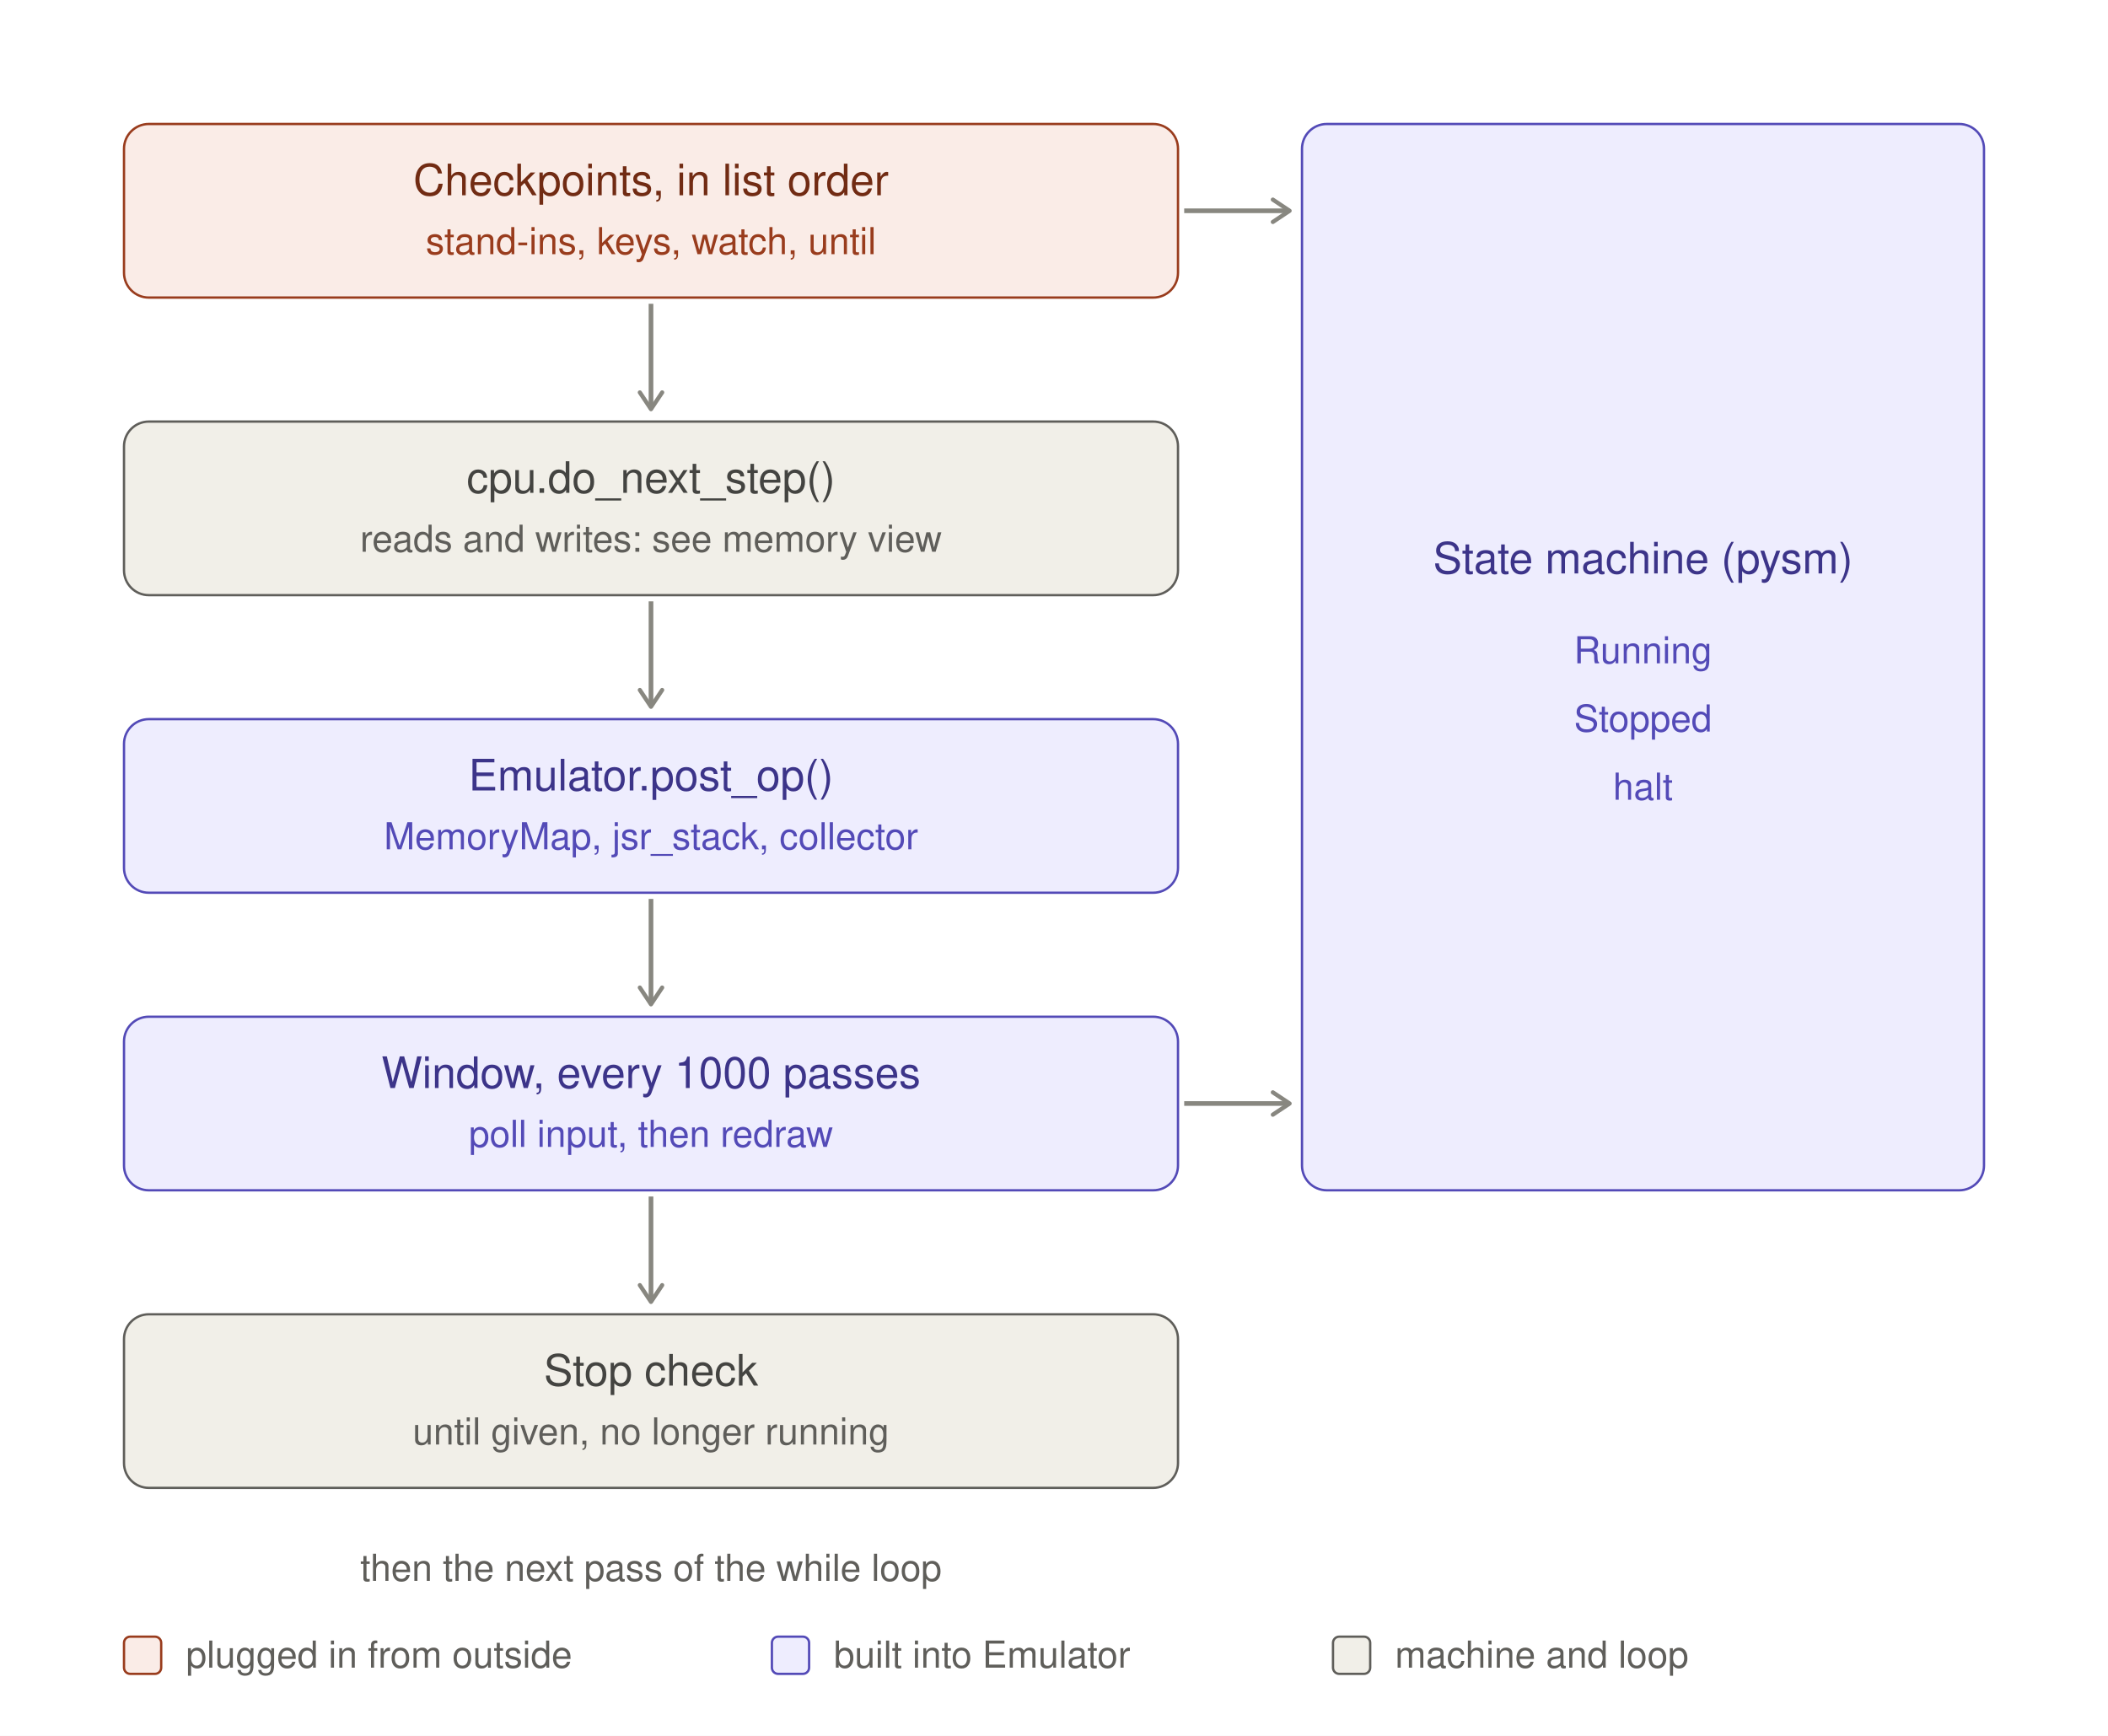
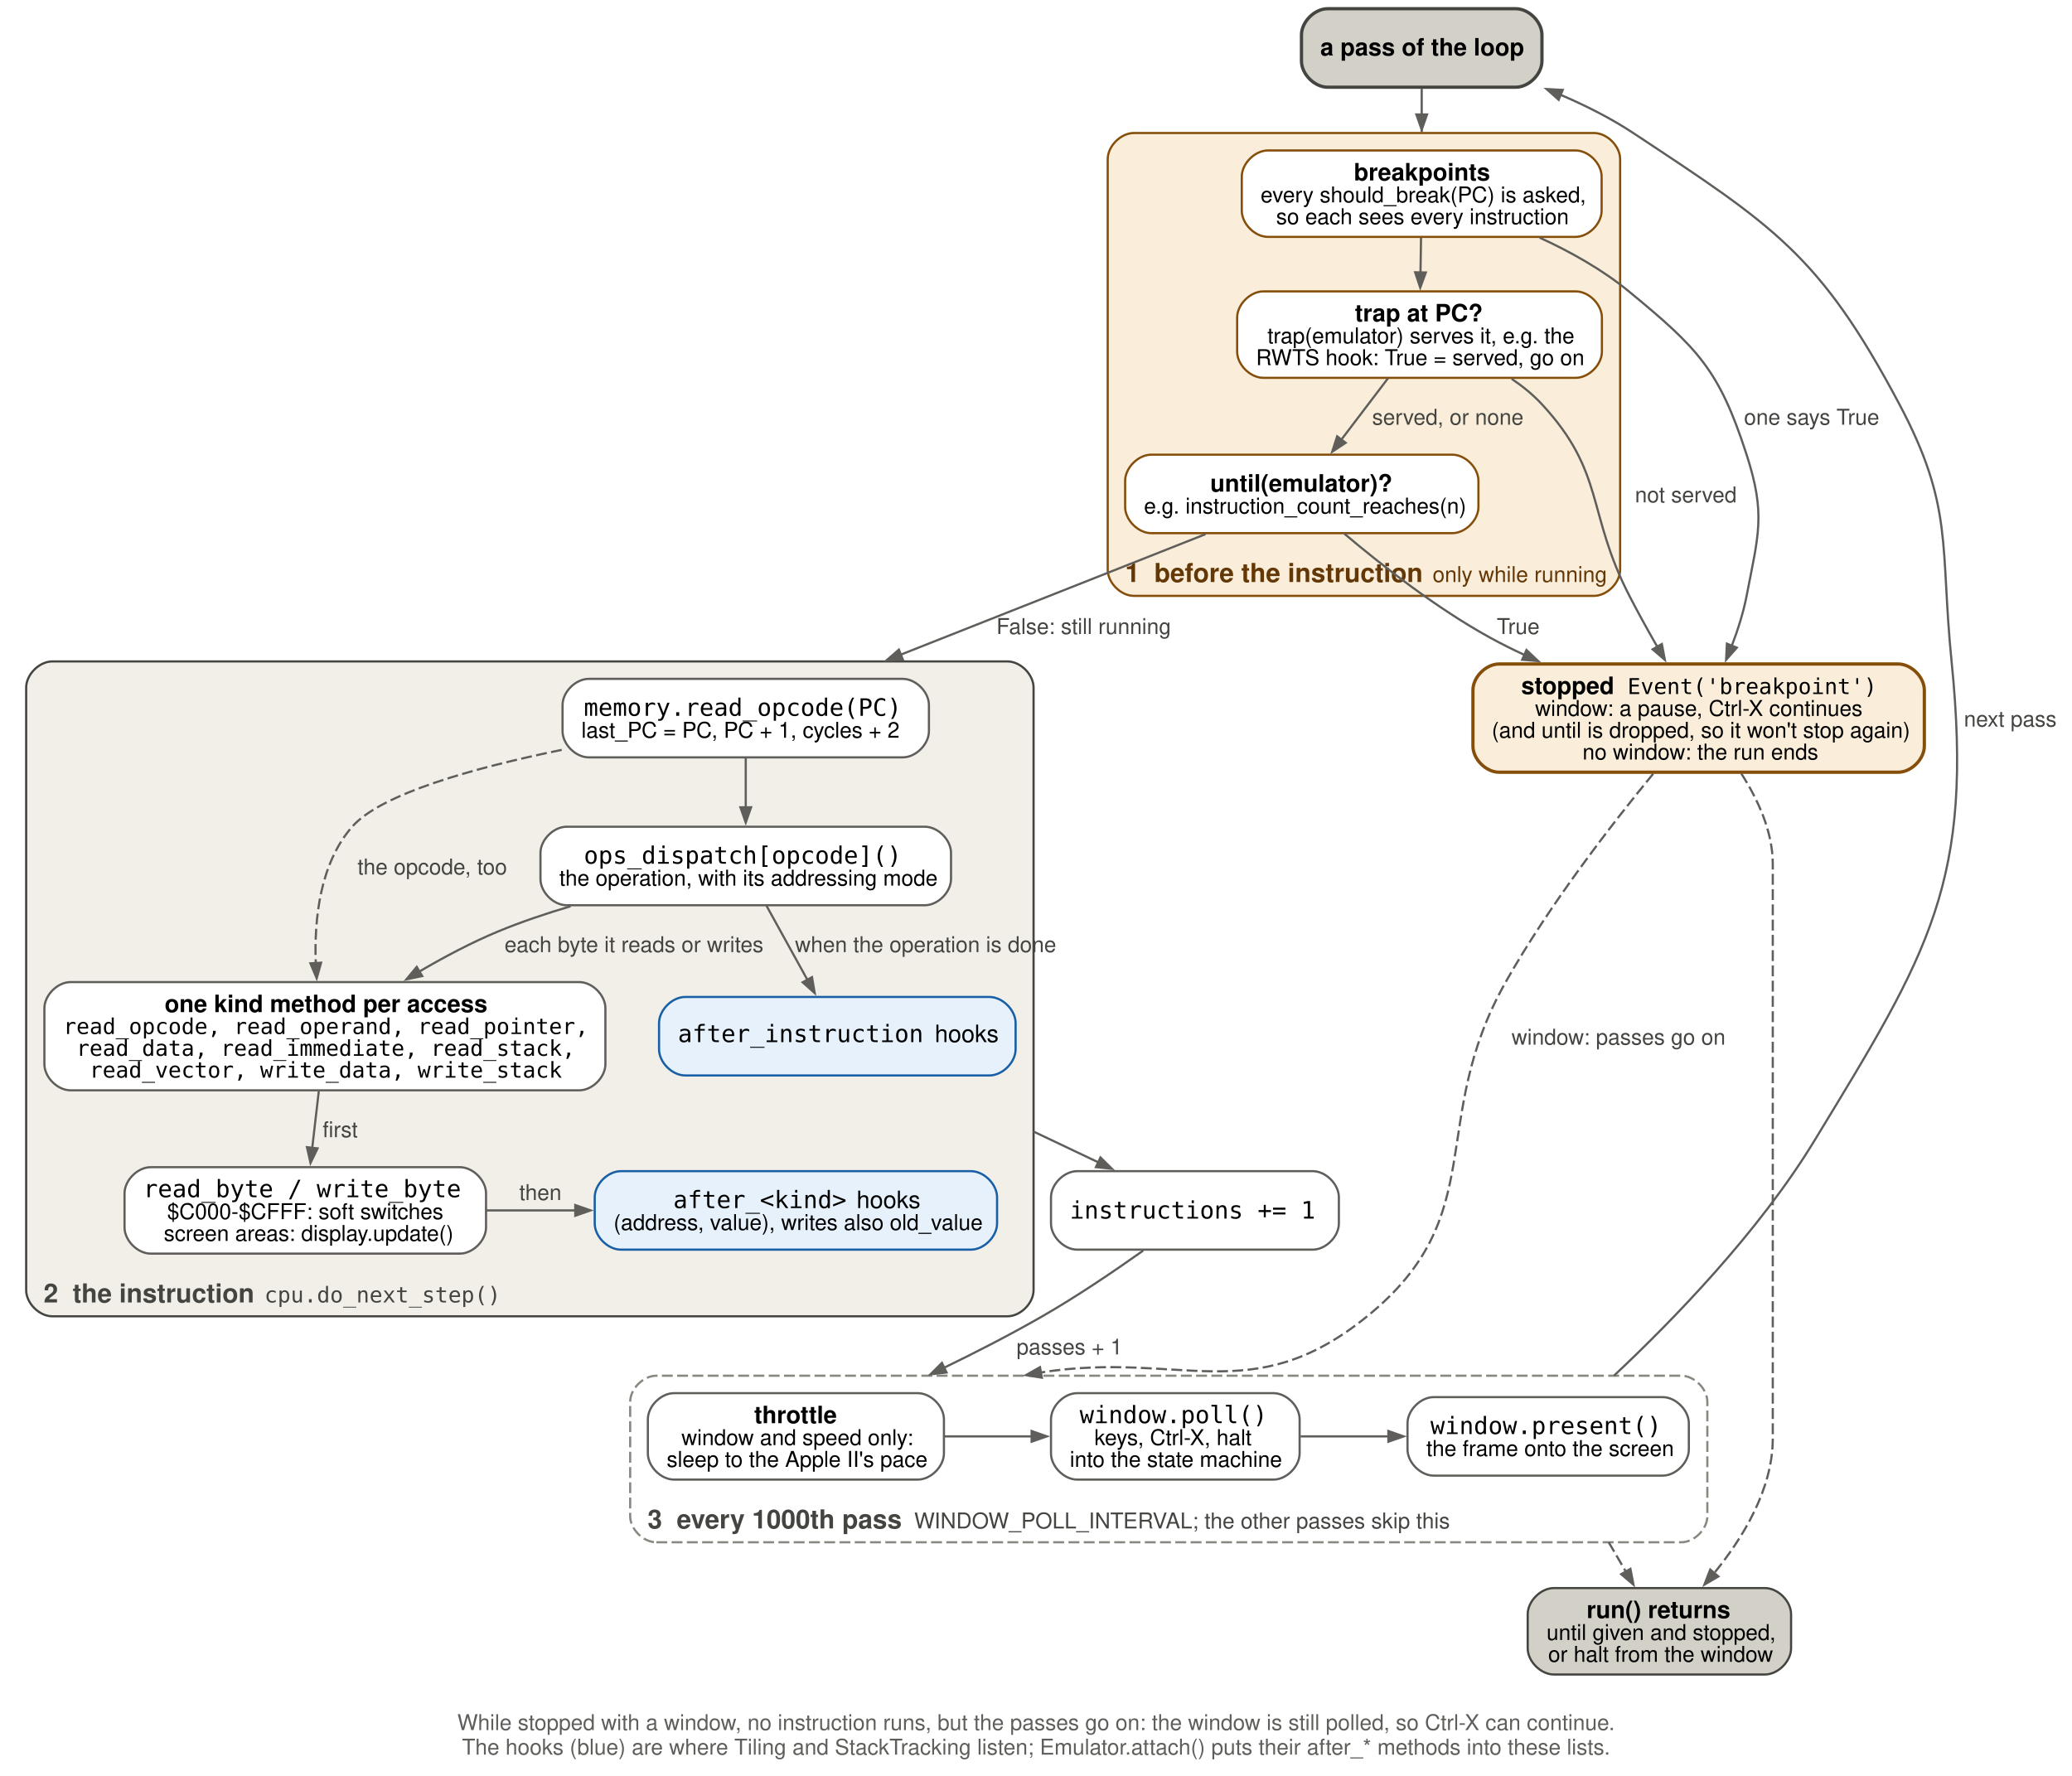
- <svg xmlns="http://www.w3.org/2000/svg" width="680" height="560" viewBox="0 0 680 560" font-family="-apple-system, 'Segoe UI', Helvetica, Arial, sans-serif">
-   <defs>
-     <marker id="arrow" viewBox="0 0 10 10" refX="8" refY="5" markerWidth="6" markerHeight="6" orient="auto-start-reverse">
-       <path d="M2 1L8 5L2 9" fill="none" stroke="#888780" stroke-width="1.5" stroke-linecap="round" stroke-linejoin="round" />
-     </marker>
-   </defs>
-   <rect width="680" height="560" fill="#FFFFFF" />
-   <rect x="40" y="40" width="340" height="56" rx="8" fill="#FAECE7" stroke="#993C1D" stroke-width="0.75" />
-   <text x="210.0" y="63" text-anchor="middle" font-size="14" font-weight="500" fill="#712B13">Checkpoints, in list order</text>
-   <text x="210.0" y="82" text-anchor="middle" font-size="12" fill="#993C1D">stand-ins, keys, watch, until</text>
-   <line x1="210" y1="98" x2="210" y2="132" stroke="#888780" stroke-width="1.5" marker-end="url(#arrow)" />
-   <rect x="40" y="136" width="340" height="56" rx="8" fill="#F1EFE8" stroke="#5F5E5A" stroke-width="0.75" />
-   <text x="210.0" y="159" text-anchor="middle" font-size="14" font-weight="500" fill="#444441">cpu.do_next_step()</text>
-   <text x="210.0" y="178" text-anchor="middle" font-size="12" fill="#5F5E5A">reads and writes: see memory view</text>
-   <line x1="210" y1="194" x2="210" y2="228" stroke="#888780" stroke-width="1.5" marker-end="url(#arrow)" />
-   <rect x="40" y="232" width="340" height="56" rx="8" fill="#EEEDFE" stroke="#534AB7" stroke-width="0.75" />
-   <text x="210.0" y="255" text-anchor="middle" font-size="14" font-weight="500" fill="#3C3489">Emulator.post_op()</text>
-   <text x="210.0" y="274" text-anchor="middle" font-size="12" fill="#534AB7">MemoryMap, jsr_stack, collector</text>
-   <line x1="210" y1="290" x2="210" y2="324" stroke="#888780" stroke-width="1.5" marker-end="url(#arrow)" />
-   <rect x="40" y="328" width="340" height="56" rx="8" fill="#EEEDFE" stroke="#534AB7" stroke-width="0.75" />
-   <text x="210.0" y="351" text-anchor="middle" font-size="14" font-weight="500" fill="#3C3489">Window, every 1000 passes</text>
-   <text x="210.0" y="370" text-anchor="middle" font-size="12" fill="#534AB7">poll input, then redraw</text>
-   <line x1="210" y1="386" x2="210" y2="420" stroke="#888780" stroke-width="1.5" marker-end="url(#arrow)" />
-   <rect x="40" y="424" width="340" height="56" rx="8" fill="#F1EFE8" stroke="#5F5E5A" stroke-width="0.75" />
-   <text x="210.0" y="447" text-anchor="middle" font-size="14" font-weight="500" fill="#444441">Stop check</text>
-   <text x="210.0" y="466" text-anchor="middle" font-size="12" fill="#5F5E5A">until given, no longer running</text>
-   <rect x="420" y="40" width="220" height="344" rx="8" fill="#EEEDFE" stroke="#534AB7" stroke-width="0.75" />
-   <text x="530" y="185" text-anchor="middle" font-size="14" font-weight="500" fill="#3C3489">State machine (pysm)</text>
-   <text x="530" y="214" text-anchor="middle" font-size="12" font-weight="400" fill="#534AB7">Running</text>
-   <text x="530" y="236" text-anchor="middle" font-size="12" font-weight="400" fill="#534AB7">Stopped</text>
-   <text x="530" y="258" text-anchor="middle" font-size="12" font-weight="400" fill="#534AB7">halt</text>
-   <line x1="382" y1="68" x2="416" y2="68" stroke="#888780" stroke-width="1.5" marker-end="url(#arrow)" />
-   <line x1="382" y1="356" x2="416" y2="356" stroke="#888780" stroke-width="1.5" marker-end="url(#arrow)" />
-   <text x="210" y="510" text-anchor="middle" font-size="12" font-weight="400" fill="#5F5E5A">then the next pass of the while loop</text>
-   <rect x="40" y="528" width="12" height="12" rx="2" fill="#FAECE7" stroke="#993C1D" stroke-width="0.75" />
-   <text x="60" y="538" text-anchor="start" font-size="12" font-weight="400" fill="#5F5E5A">plugged in from outside</text>
-   <rect x="249" y="528" width="12" height="12" rx="2" fill="#EEEDFE" stroke="#534AB7" stroke-width="0.75" />
-   <text x="269" y="538" text-anchor="start" font-size="12" font-weight="400" fill="#5F5E5A">built into Emulator</text>
-   <rect x="430" y="528" width="12" height="12" rx="2" fill="#F1EFE8" stroke="#5F5E5A" stroke-width="0.75" />
-   <text x="450" y="538" text-anchor="start" font-size="12" font-weight="400" fill="#5F5E5A">machine and loop</text>
+ <svg xmlns="http://www.w3.org/2000/svg" width="630pt" height="540pt" viewBox="0.00 0.00 630.00 540.00">
+   <g id="graph0" class="graph" transform="scale(0.663 0.663) rotate(0) translate(4 810.48)">
+     <polygon fill="white" stroke="none" points="-4,4 -4,-810.48 946.29,-810.48 946.29,4 -4,4" />
+     <text xml:space="preserve" text-anchor="middle" x="471.14" y="-17" font-family="Helvetica,sans-Serif" font-size="10.00" fill="#5f5e5a">While stopped with a window, no instruction runs, but the passes go on: the window is still polled, so Ctrl-X can continue.</text>
+     <text xml:space="preserve" text-anchor="middle" x="471.14" y="-5.75" font-family="Helvetica,sans-Serif" font-size="10.00" fill="#5f5e5a">The hooks (blue) are where Tiling and StackTracking listen; Emulator.attach() puts their after_* methods into these lists.</text>
+     <g id="clust1" class="cluster">
+       <path fill="#faeeda" stroke="#854f0b" d="M516,-537.2C516,-537.2 727,-537.2 727,-537.2 733,-537.2 739,-543.2 739,-549.2 739,-549.2 739,-737.48 739,-737.48 739,-743.48 733,-749.48 727,-749.48 727,-749.48 516,-749.48 516,-749.48 510,-749.48 504,-743.48 504,-737.48 504,-737.48 504,-549.2 504,-549.2 504,-543.2 510,-537.2 516,-537.2" />
+       <text xml:space="preserve" text-anchor="start" x="512" y="-543.55" font-family="Helvetica,sans-Serif" font-weight="bold" font-size="12.00" fill="#633806">1  before the instruction</text>
+       <text xml:space="preserve" text-anchor="start" x="647" y="-543.55" font-family="Helvetica,sans-Serif" font-size="12.00" fill="#633806">  </text>
+       <text xml:space="preserve" text-anchor="start" x="653" y="-543.55" font-family="Helvetica,sans-Serif" font-size="10.00" fill="#633806">only while running</text>
+     </g>
+     <g id="clust2" class="cluster">
+       <path fill="#f1efe8" stroke="#444441" d="M20,-206.78C20,-206.78 458,-206.78 458,-206.78 464,-206.78 470,-212.78 470,-218.78 470,-218.78 470,-495.13 470,-495.13 470,-501.13 464,-507.13 458,-507.13 458,-507.13 20,-507.13 20,-507.13 14,-507.13 8,-501.13 8,-495.13 8,-495.13 8,-218.78 8,-218.78 8,-212.78 14,-206.78 20,-206.78" />
+       <text xml:space="preserve" text-anchor="start" x="16" y="-213.13" font-family="Helvetica,sans-Serif" font-weight="bold" font-size="12.00" fill="#444441">2  the instruction</text>
+       <text xml:space="preserve" text-anchor="start" x="111.25" y="-213.13" font-family="Helvetica,sans-Serif" font-size="12.00" fill="#444441">  </text>
+       <text xml:space="preserve" text-anchor="start" x="117.25" y="-213.13" font-family="monospace" font-size="10.00" fill="#444441">cpu.do_next_step()</text>
+     </g>
+     <g id="clust4" class="cluster">
+       <path fill="white" stroke="#888780" stroke-dasharray="5,2" d="M297,-103.14C297,-103.14 767,-103.14 767,-103.14 773,-103.14 779,-109.14 779,-115.14 779,-115.14 779,-167.53 779,-167.53 779,-173.53 773,-179.53 767,-179.53 767,-179.53 297,-179.53 297,-179.53 291,-179.53 285,-173.53 285,-167.53 285,-167.53 285,-115.14 285,-115.14 285,-109.14 291,-103.14 297,-103.14" />
+       <text xml:space="preserve" text-anchor="start" x="293" y="-109.49" font-family="Helvetica,sans-Serif" font-weight="bold" font-size="12.00" fill="#444441">3  every 1000th pass</text>
+       <text xml:space="preserve" text-anchor="start" x="409.25" y="-109.49" font-family="Helvetica,sans-Serif" font-size="12.00" fill="#444441">  </text>
+       <text xml:space="preserve" text-anchor="start" x="415.25" y="-109.49" font-family="Helvetica,sans-Serif" font-size="10.00" fill="#444441">WINDOW_POLL_INTERVAL; the other passes skip this</text>
+     </g>
+     <g id="node1" class="node">
+       <path fill="#d3d1c7" stroke="#444441" stroke-width="1.5" d="M691.14,-806.48C691.14,-806.48 604.86,-806.48 604.86,-806.48 598.86,-806.48 592.86,-800.48 592.86,-794.48 592.86,-794.48 592.86,-782.48 592.86,-782.48 592.86,-776.48 598.86,-770.48 604.86,-770.48 604.86,-770.48 691.14,-770.48 691.14,-770.48 697.14,-770.48 703.14,-776.48 703.14,-782.48 703.14,-782.48 703.14,-794.48 703.14,-794.48 703.14,-800.48 697.14,-806.48 691.14,-806.48" />
+       <text xml:space="preserve" text-anchor="start" x="601.5" y="-785.03" font-family="Helvetica,sans-Serif" font-weight="bold" font-size="11.00">a pass of the loop</text>
+     </g>
+     <g id="node2" class="node">
+       <path fill="white" stroke="#854f0b" d="M718.51,-741.48C718.51,-741.48 577.49,-741.48 577.49,-741.48 571.49,-741.48 565.49,-735.48 565.49,-729.48 565.49,-729.48 565.49,-713.84 565.49,-713.84 565.49,-707.84 571.49,-701.84 577.49,-701.84 577.49,-701.84 718.51,-701.84 718.51,-701.84 724.51,-701.84 730.51,-707.84 730.51,-713.84 730.51,-713.84 730.51,-729.48 730.51,-729.48 730.51,-735.48 724.51,-741.48 718.51,-741.48" />
+       <text xml:space="preserve" text-anchor="start" x="616.88" y="-727.71" font-family="Helvetica,sans-Serif" font-weight="bold" font-size="11.00">breakpoints</text>
+       <text xml:space="preserve" text-anchor="start" x="574.12" y="-717.66" font-family="Helvetica,sans-Serif" font-size="10.00">every should_break(PC) is asked,</text>
+       <text xml:space="preserve" text-anchor="start" x="581.25" y="-707.66" font-family="Helvetica,sans-Serif" font-size="10.00">so each sees every instruction</text>
+     </g>
+     <g id="edge14" class="edge">
+       <path fill="none" stroke="#5f5e5a" d="M648,-769.77C648,-763.65 648,-756.65 648,-749.95" />
+       <polygon fill="#5f5e5a" stroke="#5f5e5a" points="650.45,-757.99 648,-750.99 645.55,-757.99 650.45,-757.99" />
+     </g>
+     <g id="node3" class="node">
+       <path fill="white" stroke="#854f0b" d="M718.64,-676.84C718.64,-676.84 575.36,-676.84 575.36,-676.84 569.36,-676.84 563.36,-670.84 563.36,-664.84 563.36,-664.84 563.36,-649.2 563.36,-649.2 563.36,-643.2 569.36,-637.2 575.36,-637.2 575.36,-637.2 718.64,-637.2 718.64,-637.2 724.64,-637.2 730.64,-643.2 730.64,-649.2 730.64,-649.2 730.64,-664.84 730.64,-664.84 730.64,-670.84 724.64,-676.84 718.64,-676.84" />
+       <text xml:space="preserve" text-anchor="start" x="617.38" y="-663.07" font-family="Helvetica,sans-Serif" font-weight="bold" font-size="11.00">trap at PC?</text>
+       <text xml:space="preserve" text-anchor="start" x="577.25" y="-653.02" font-family="Helvetica,sans-Serif" font-size="10.00">trap(emulator) serves it, e.g. the</text>
+       <text xml:space="preserve" text-anchor="start" x="572" y="-643.02" font-family="Helvetica,sans-Serif" font-size="10.00">RWTS hook: True = served, go on</text>
+     </g>
+     <g id="edge1" class="edge">
+       <path fill="none" stroke="#5f5e5a" d="M647.69,-701.53C647.61,-696.43 647.52,-690.81 647.44,-685.37" />
+       <polygon fill="#5f5e5a" stroke="#5f5e5a" points="649.89,-685.51 647.33,-678.55 644.99,-685.59 649.89,-685.51" />
+     </g>
+     <g id="node5" class="node">
+       <path fill="#faeeda" stroke="#854f0b" stroke-width="1.5" d="M866.51,-505.95C866.51,-505.95 683.49,-505.95 683.49,-505.95 677.49,-505.95 671.49,-499.95 671.49,-493.95 671.49,-493.95 671.49,-468.31 671.49,-468.31 671.49,-462.31 677.49,-456.31 683.49,-456.31 683.49,-456.31 866.51,-456.31 866.51,-456.31 872.51,-456.31 878.51,-462.31 878.51,-468.31 878.51,-468.31 878.51,-493.95 878.51,-493.95 878.51,-499.95 872.51,-505.95 866.51,-505.95" />
+       <text xml:space="preserve" text-anchor="start" x="693.62" y="-492.18" font-family="Helvetica,sans-Serif" font-weight="bold" font-size="11.00">stopped</text>
+       <text xml:space="preserve" text-anchor="start" x="736.38" y="-492.18" font-family="Helvetica,sans-Serif" font-size="11.00">  </text>
+       <text xml:space="preserve" text-anchor="start" x="742.38" y="-492.18" font-family="monospace" font-size="10.00">Event('breakpoint')</text>
+       <text xml:space="preserve" text-anchor="start" x="700" y="-482.13" font-family="Helvetica,sans-Serif" font-size="10.00">window: a pause, Ctrl-X continues</text>
+       <text xml:space="preserve" text-anchor="start" x="680.12" y="-472.13" font-family="Helvetica,sans-Serif" font-size="10.00">(and until is dropped, so it won't stop again)</text>
+       <text xml:space="preserve" text-anchor="start" x="721.75" y="-462.13" font-family="Helvetica,sans-Serif" font-size="10.00">no window: the run ends</text>
+     </g>
+     <g id="edge3" class="edge">
+       <path fill="none" stroke="#5f5e5a" d="M702.09,-701.49C716.27,-694.98 730.94,-686.77 743,-676.84 774.67,-650.75 784.39,-641 797,-601.95 805.84,-574.56 802.44,-565.46 797,-537.2 795.53,-529.55 793.01,-521.62 790.18,-514.23" />
+       <polygon fill="#5f5e5a" stroke="#5f5e5a" points="792.51,-513.44 787.6,-507.87 787.96,-515.28 792.51,-513.44" />
+       <text xml:space="preserve" text-anchor="middle" x="826.84" y="-615.7" font-family="Helvetica,sans-Serif" font-size="10.00" fill="#444441"> one says True </text>
+     </g>
+     <g id="node4" class="node">
+       <path fill="white" stroke="#854f0b" d="M662.01,-601.95C662.01,-601.95 523.99,-601.95 523.99,-601.95 517.99,-601.95 511.99,-595.95 511.99,-589.95 511.99,-589.95 511.99,-577.95 511.99,-577.95 511.99,-571.95 517.99,-565.95 523.99,-565.95 523.99,-565.95 662.01,-565.95 662.01,-565.95 668.01,-565.95 674.01,-571.95 674.01,-577.95 674.01,-577.95 674.01,-589.95 674.01,-589.95 674.01,-595.95 668.01,-601.95 662.01,-601.95" />
+       <text xml:space="preserve" text-anchor="start" x="551" y="-585" font-family="Helvetica,sans-Serif" font-weight="bold" font-size="11.00">until(emulator)?</text>
+       <text xml:space="preserve" text-anchor="start" x="520.62" y="-574.95" font-family="Helvetica,sans-Serif" font-size="10.00">e.g. instruction_count_reaches(n)</text>
+     </g>
+     <g id="edge2" class="edge">
+       <path fill="none" stroke="#5f5e5a" d="M632.53,-636.97C625.96,-628.32 618.11,-618 611.15,-608.84" />
+       <polygon fill="#5f5e5a" stroke="#5f5e5a" points="613.13,-607.4 606.95,-603.31 609.23,-610.36 613.13,-607.4" />
+       <text xml:space="preserve" text-anchor="middle" x="659.98" y="-615.7" font-family="Helvetica,sans-Serif" font-size="10.00" fill="#444441"> served, or none </text>
+     </g>
+     <g id="edge4" class="edge">
+       <path fill="none" stroke="#5f5e5a" d="M689.24,-636.75C694.25,-633.36 699,-629.51 703,-625.2 732.26,-593.68 723.54,-575.43 743.25,-537.2 747.19,-529.55 751.68,-521.45 756.02,-513.88" />
+       <polygon fill="#5f5e5a" stroke="#5f5e5a" points="758.13,-515.12 759.52,-507.84 753.89,-512.67 758.13,-515.12" />
+       <text xml:space="preserve" text-anchor="middle" x="769.12" y="-580.08" font-family="Helvetica,sans-Serif" font-size="10.00" fill="#444441"> not served </text>
+     </g>
+     <g id="edge5" class="edge">
+       <path fill="none" stroke="#5f5e5a" d="M612.5,-565.72C629.34,-551.49 654.79,-531.5 679.5,-517.95 684.57,-515.17 689.9,-512.52 695.34,-510" />
+       <polygon fill="#5f5e5a" stroke="#5f5e5a" points="696.05,-512.37 701.44,-507.28 694.05,-507.9 696.05,-512.37" />
+       <text xml:space="preserve" text-anchor="middle" x="692.25" y="-519.7" font-family="Helvetica,sans-Serif" font-size="10.00" fill="#444441"> True </text>
+     </g>
+     <g id="node6" class="node">
+       <path fill="white" stroke="#5f5e5a" d="M410.01,-499.13C410.01,-499.13 265.99,-499.13 265.99,-499.13 259.99,-499.13 253.99,-493.13 253.99,-487.13 253.99,-487.13 253.99,-475.13 253.99,-475.13 253.99,-469.13 259.99,-463.13 265.99,-463.13 265.99,-463.13 410.01,-463.13 410.01,-463.13 416.01,-463.13 422.01,-469.13 422.01,-475.13 422.01,-475.13 422.01,-487.13 422.01,-487.13 422.01,-493.13 416.01,-499.13 410.01,-499.13" />
+       <text xml:space="preserve" text-anchor="start" x="263.75" y="-482.18" font-family="monospace" font-size="11.00">memory.read_opcode(PC)</text>
+       <text xml:space="preserve" text-anchor="start" x="262.62" y="-472.13" font-family="Helvetica,sans-Serif" font-size="10.00">last_PC = PC, PC + 1, cycles + 2</text>
+     </g>
+     <g id="edge15" class="edge">
+       <path fill="none" stroke="#5f5e5a" d="M548.87,-565.5C510.35,-550.27 453.75,-527.9 408.89,-510.16" />
+       <polygon fill="#5f5e5a" stroke="#5f5e5a" points="410.04,-507.98 402.63,-507.68 408.24,-512.54 410.04,-507.98" />
+       <text xml:space="preserve" text-anchor="middle" x="492.98" y="-519.7" font-family="Helvetica,sans-Serif" font-size="10.00" fill="#444441"> False: still running </text>
+     </g>
+     <g id="node13" class="node">
+       <path fill="white" stroke="#5f5e5a" d="M416.89,-171.53C416.89,-171.53 305.11,-171.53 305.11,-171.53 299.11,-171.53 293.11,-165.53 293.11,-159.53 293.11,-159.53 293.11,-143.89 293.11,-143.89 293.11,-137.89 299.11,-131.89 305.11,-131.89 305.11,-131.89 416.89,-131.89 416.89,-131.89 422.89,-131.89 428.89,-137.89 428.89,-143.89 428.89,-143.89 428.89,-159.53 428.89,-159.53 428.89,-165.53 422.89,-171.53 416.89,-171.53" />
+       <text xml:space="preserve" text-anchor="start" x="341.88" y="-157.76" font-family="Helvetica,sans-Serif" font-weight="bold" font-size="11.00">throttle</text>
+       <text xml:space="preserve" text-anchor="start" x="308.5" y="-147.71" font-family="Helvetica,sans-Serif" font-size="10.00">window and speed only:</text>
+       <text xml:space="preserve" text-anchor="start" x="301.75" y="-137.71" font-family="Helvetica,sans-Serif" font-size="10.00">sleep to the Apple II's pace</text>
+     </g>
+     <g id="edge21" class="edge">
+       <path fill="none" stroke="#5f5e5a" stroke-dasharray="5,2" d="M754.13,-455.58C734.88,-432.13 706.36,-395.24 686.5,-360.06 650.25,-295.85 680.27,-253.23 623,-206.78 569.82,-163.65 537.46,-191.22 473.02,-180.97" />
+       <polygon fill="#5f5e5a" stroke="#5f5e5a" points="473.81,-178.63 466.49,-179.8 472.94,-183.45 473.81,-178.63" />
+       <text xml:space="preserve" text-anchor="middle" x="738.25" y="-331.37" font-family="Helvetica,sans-Serif" font-size="10.00" fill="#444441"> window: passes go on </text>
+     </g>
+     <g id="node16" class="node">
+       <path fill="#d3d1c7" stroke="#444441" d="M805.39,-82.14C805.39,-82.14 708.61,-82.14 708.61,-82.14 702.61,-82.14 696.61,-76.14 696.61,-70.14 696.61,-70.14 696.61,-54.5 696.61,-54.5 696.61,-48.5 702.61,-42.5 708.61,-42.5 708.61,-42.5 805.39,-42.5 805.39,-42.5 811.39,-42.5 817.39,-48.5 817.39,-54.5 817.39,-54.5 817.39,-70.14 817.39,-70.14 817.39,-76.14 811.39,-82.14 805.39,-82.14" />
+       <text xml:space="preserve" text-anchor="start" x="723.62" y="-68.37" font-family="Helvetica,sans-Serif" font-weight="bold" font-size="11.00">run() returns</text>
+       <text xml:space="preserve" text-anchor="start" x="705.25" y="-58.32" font-family="Helvetica,sans-Serif" font-size="10.00">until given and stopped,</text>
+       <text xml:space="preserve" text-anchor="start" x="706" y="-48.32" font-family="Helvetica,sans-Serif" font-size="10.00">or halt from the window</text>
+     </g>
+     <g id="edge20" class="edge">
+       <path fill="none" stroke="#5f5e5a" stroke-dasharray="5,2" d="M794.58,-455.68C802.14,-443.89 809,-429.1 809,-414.31 809,-414.31 809,-414.31 809,-150.71 809,-127.49 795.27,-105.06 781.92,-88.74" />
+       <polygon fill="#5f5e5a" stroke="#5f5e5a" points="784.05,-87.46 777.64,-83.72 780.32,-90.64 784.05,-87.46" />
+     </g>
+     <g id="node7" class="node">
+       <path fill="white" stroke="#5f5e5a" d="M420.14,-431.31C420.14,-431.31 255.86,-431.31 255.86,-431.31 249.86,-431.31 243.86,-425.31 243.86,-419.31 243.86,-419.31 243.86,-407.31 243.86,-407.31 243.86,-401.31 249.86,-395.31 255.86,-395.31 255.86,-395.31 420.14,-395.31 420.14,-395.31 426.14,-395.31 432.14,-401.31 432.14,-407.31 432.14,-407.31 432.14,-419.31 432.14,-419.31 432.14,-425.31 426.14,-431.31 420.14,-431.31" />
+       <text xml:space="preserve" text-anchor="start" x="263.75" y="-414.36" font-family="monospace" font-size="11.00">ops_dispatch[opcode]()</text>
+       <text xml:space="preserve" text-anchor="start" x="252.5" y="-404.31" font-family="Helvetica,sans-Serif" font-size="10.00">the operation, with its addressing mode</text>
+     </g>
+     <g id="edge6" class="edge">
+       <path fill="none" stroke="#5f5e5a" d="M338,-462.84C338,-455.79 338,-447.49 338,-439.78" />
+       <polygon fill="#5f5e5a" stroke="#5f5e5a" points="340.45,-440.23 338,-433.23 335.55,-440.23 340.45,-440.23" />
+     </g>
+     <g id="node8" class="node">
+       <path fill="white" stroke="#5f5e5a" d="M261.64,-360.06C261.64,-360.06 28.36,-360.06 28.36,-360.06 22.36,-360.06 16.36,-354.06 16.36,-348.06 16.36,-348.06 16.36,-322.42 16.36,-322.42 16.36,-316.42 22.36,-310.42 28.36,-310.42 28.36,-310.42 261.64,-310.42 261.64,-310.42 267.64,-310.42 273.64,-316.42 273.64,-322.42 273.64,-322.42 273.64,-348.06 273.64,-348.06 273.64,-354.06 267.64,-360.06 261.64,-360.06" />
+       <text xml:space="preserve" text-anchor="start" x="71.5" y="-346.29" font-family="Helvetica,sans-Serif" font-weight="bold" font-size="11.00">one kind method per access</text>
+       <text xml:space="preserve" text-anchor="start" x="25" y="-336.24" font-family="monospace" font-size="10.00">read_opcode, read_operand, read_pointer,</text>
+       <text xml:space="preserve" text-anchor="start" x="31" y="-326.24" font-family="monospace" font-size="10.00">read_data, read_immediate, read_stack,</text>
+       <text xml:space="preserve" text-anchor="start" x="37" y="-316.24" font-family="monospace" font-size="10.00">read_vector, write_data, write_stack</text>
+     </g>
+     <g id="edge10" class="edge">
+       <path fill="none" stroke="#5f5e5a" stroke-dasharray="5,2" d="M253.6,-466.56C213.17,-458.29 170.7,-446.4 157.5,-431.31 142.73,-414.43 140.05,-388.98 140.82,-368.66" />
+       <polygon fill="#5f5e5a" stroke="#5f5e5a" points="143.25,-368.95 141.24,-361.81 138.36,-368.65 143.25,-368.95" />
+       <text xml:space="preserve" text-anchor="middle" x="194.25" y="-409.44" font-family="Helvetica,sans-Serif" font-size="10.00" fill="#444441"> the opcode, too </text>
+     </g>
+     <g id="edge7" class="edge">
+       <path fill="none" stroke="#5f5e5a" d="M257.69,-394.84C246.37,-391.5 235.02,-387.66 224.5,-383.31 212.23,-378.23 199.57,-371.51 188.07,-364.75" />
+       <polygon fill="#5f5e5a" stroke="#5f5e5a" points="189.63,-362.83 182.37,-361.32 187.11,-367.03 189.63,-362.83" />
+       <text xml:space="preserve" text-anchor="middle" x="286.75" y="-373.81" font-family="Helvetica,sans-Serif" font-size="10.00" fill="#444441"> each byte it reads or writes </text>
+     </g>
+     <g id="node10" class="node">
+       <path fill="#e6f1fb" stroke="#185fa5" d="M449.76,-353.24C449.76,-353.24 310.24,-353.24 310.24,-353.24 304.24,-353.24 298.24,-347.24 298.24,-341.24 298.24,-341.24 298.24,-329.24 298.24,-329.24 298.24,-323.24 304.24,-317.24 310.24,-317.24 310.24,-317.24 449.76,-317.24 449.76,-317.24 455.76,-317.24 461.76,-323.24 461.76,-329.24 461.76,-329.24 461.76,-341.24 461.76,-341.24 461.76,-347.24 455.76,-353.24 449.76,-353.24" />
+       <text xml:space="preserve" text-anchor="start" x="306.88" y="-332.54" font-family="monospace" font-size="11.00">after_instruction</text>
+       <text xml:space="preserve" text-anchor="start" x="421.62" y="-332.54" font-family="Helvetica,sans-Serif" font-size="11.00"> hooks</text>
+     </g>
+     <g id="edge11" class="edge">
+       <path fill="none" stroke="#5f5e5a" d="M347.53,-395.05C353.08,-385 360.16,-372.17 366.3,-361.06" />
+       <polygon fill="#5f5e5a" stroke="#5f5e5a" points="368.39,-362.33 369.63,-355.02 364.1,-359.97 368.39,-362.33" />
+       <text xml:space="preserve" text-anchor="middle" x="420.5" y="-373.81" font-family="Helvetica,sans-Serif" font-size="10.00" fill="#444441"> when the operation is done </text>
+     </g>
+     <g id="node9" class="node">
+       <path fill="white" stroke="#5f5e5a" d="M206.89,-275.17C206.89,-275.17 65.11,-275.17 65.11,-275.17 59.11,-275.17 53.11,-269.17 53.11,-263.17 53.11,-263.17 53.11,-247.53 53.11,-247.53 53.11,-241.53 59.11,-235.53 65.11,-235.53 65.11,-235.53 206.89,-235.53 206.89,-235.53 212.89,-235.53 218.89,-241.53 218.89,-247.53 218.89,-247.53 218.89,-263.17 218.89,-263.17 218.89,-269.17 212.89,-275.17 206.89,-275.17" />
+       <text xml:space="preserve" text-anchor="start" x="61.75" y="-261.4" font-family="monospace" font-size="11.00">read_byte / write_byte</text>
+       <text xml:space="preserve" text-anchor="start" x="72.62" y="-251.35" font-family="Helvetica,sans-Serif" font-size="10.00">$C000-$CFFF: soft switches</text>
+       <text xml:space="preserve" text-anchor="start" x="71.12" y="-241.35" font-family="Helvetica,sans-Serif" font-size="10.00">screen areas: display.update()</text>
+     </g>
+     <g id="edge8" class="edge">
+       <path fill="none" stroke="#5f5e5a" d="M142.2,-310.02C141.24,-301.72 140.16,-292.36 139.17,-283.82" />
+       <polygon fill="#5f5e5a" stroke="#5f5e5a" points="141.64,-283.79 138.4,-277.11 136.77,-284.35 141.64,-283.79" />
+       <text xml:space="preserve" text-anchor="middle" x="152.02" y="-288.92" font-family="Helvetica,sans-Serif" font-size="10.00" fill="#444441"> first </text>
+     </g>
+     <g id="node11" class="node">
+       <path fill="#e6f1fb" stroke="#185fa5" d="M441.26,-273.35C441.26,-273.35 280.74,-273.35 280.74,-273.35 274.74,-273.35 268.74,-267.35 268.74,-261.35 268.74,-261.35 268.74,-249.35 268.74,-249.35 268.74,-243.35 274.74,-237.35 280.74,-237.35 280.74,-237.35 441.26,-237.35 441.26,-237.35 447.26,-237.35 453.26,-243.35 453.26,-249.35 453.26,-249.35 453.26,-261.35 453.26,-261.35 453.26,-267.35 447.26,-273.35 441.26,-273.35" />
+       <text xml:space="preserve" text-anchor="start" x="304.75" y="-256.4" font-family="monospace" font-size="11.00">after_&lt;kind&gt;</text>
+       <text xml:space="preserve" text-anchor="start" x="385.75" y="-256.4" font-family="Helvetica,sans-Serif" font-size="11.00"> hooks</text>
+       <text xml:space="preserve" text-anchor="start" x="277.38" y="-246.35" font-family="Helvetica,sans-Serif" font-size="10.00">(address, value), writes also old_value</text>
+     </g>
+     <g id="edge9" class="edge">
+       <path fill="none" stroke="#5f5e5a" d="M219.14,-255.35C232.41,-255.35 246.27,-255.35 259.9,-255.35" />
+       <polygon fill="#5f5e5a" stroke="#5f5e5a" points="259.83,-257.8 266.83,-255.35 259.83,-252.9 259.83,-257.8" />
+       <text xml:space="preserve" text-anchor="middle" x="243.81" y="-260.1" font-family="Helvetica,sans-Serif" font-size="10.00" fill="#444441"> then </text>
+     </g>
+     <g id="node12" class="node">
+       <path fill="white" stroke="#5f5e5a" d="M598.01,-273.35C598.01,-273.35 489.99,-273.35 489.99,-273.35 483.99,-273.35 477.99,-267.35 477.99,-261.35 477.99,-261.35 477.99,-249.35 477.99,-249.35 477.99,-243.35 483.99,-237.35 489.99,-237.35 489.99,-237.35 598.01,-237.35 598.01,-237.35 604.01,-237.35 610.01,-243.35 610.01,-249.35 610.01,-249.35 610.01,-261.35 610.01,-261.35 610.01,-267.35 604.01,-273.35 598.01,-273.35" />
+       <text xml:space="preserve" text-anchor="start" x="486.62" y="-251.6" font-family="monospace" font-size="11.00">instructions += 1</text>
+     </g>
+     <g id="edge16" class="edge">
+       <path fill="none" stroke="#5f5e5a" d="M470,-291.5C480.33,-286.59 490.5,-281.76 499.83,-277.33" />
+       <polygon fill="#5f5e5a" stroke="#5f5e5a" points="500.68,-279.64 505.95,-274.42 498.58,-275.21 500.68,-279.64" />
+     </g>
+     <g id="edge17" class="edge">
+       <path fill="none" stroke="#5f5e5a" d="M520.28,-236.92C506.99,-227.49 489.92,-215.93 474,-206.78 459.65,-198.53 443.84,-190.41 428.72,-183.07" />
+       <polygon fill="#5f5e5a" stroke="#5f5e5a" points="430.09,-181.01 422.72,-180.18 427.97,-185.42 430.09,-181.01" />
+       <text xml:space="preserve" text-anchor="middle" x="486.48" y="-189.28" font-family="Helvetica,sans-Serif" font-size="10.00" fill="#444441"> passes + 1 </text>
+     </g>
+     <g id="node14" class="node">
+       <path fill="white" stroke="#5f5e5a" d="M580.01,-171.53C580.01,-171.53 489.99,-171.53 489.99,-171.53 483.99,-171.53 477.99,-165.53 477.99,-159.53 477.99,-159.53 477.99,-143.89 477.99,-143.89 477.99,-137.89 483.99,-131.89 489.99,-131.89 489.99,-131.89 580.01,-131.89 580.01,-131.89 586.01,-131.89 592.01,-137.89 592.01,-143.89 592.01,-143.89 592.01,-159.53 592.01,-159.53 592.01,-165.53 586.01,-171.53 580.01,-171.53" />
+       <text xml:space="preserve" text-anchor="start" x="491.12" y="-157.76" font-family="monospace" font-size="11.00">window.poll()</text>
+       <text xml:space="preserve" text-anchor="start" x="497.88" y="-147.71" font-family="Helvetica,sans-Serif" font-size="10.00">keys, Ctrl-X, halt</text>
+       <text xml:space="preserve" text-anchor="start" x="486.62" y="-137.71" font-family="Helvetica,sans-Serif" font-size="10.00">into the state machine</text>
+     </g>
+     <g id="edge12" class="edge">
+       <path fill="none" stroke="#5f5e5a" d="M429.31,-151.71C442.64,-151.71 455.98,-151.71 469.31,-151.71" />
+       <polygon fill="#5f5e5a" stroke="#5f5e5a" points="469.1,-154.16 476.1,-151.71 469.1,-149.26 469.1,-154.16" />
+     </g>
+     <g id="node15" class="node">
+       <path fill="white" stroke="#5f5e5a" d="M758.51,-169.71C758.51,-169.71 653.49,-169.71 653.49,-169.71 647.49,-169.71 641.49,-163.71 641.49,-157.71 641.49,-157.71 641.49,-145.71 641.49,-145.71 641.49,-139.71 647.49,-133.71 653.49,-133.71 653.49,-133.71 758.51,-133.71 758.51,-133.71 764.51,-133.71 770.51,-139.71 770.51,-145.71 770.51,-145.71 770.51,-157.71 770.51,-157.71 770.51,-163.71 764.51,-169.71 758.51,-169.71" />
+       <text xml:space="preserve" text-anchor="start" x="652" y="-152.76" font-family="monospace" font-size="11.00">window.present()</text>
+       <text xml:space="preserve" text-anchor="start" x="650.12" y="-142.71" font-family="Helvetica,sans-Serif" font-size="10.00">the frame onto the screen</text>
+     </g>
+     <g id="edge13" class="edge">
+       <path fill="none" stroke="#5f5e5a" d="M592.45,-151.71C605.91,-151.71 619.38,-151.71 632.85,-151.71" />
+       <polygon fill="#5f5e5a" stroke="#5f5e5a" points="632.72,-154.16 639.72,-151.71 632.72,-149.26 632.72,-154.16" />
+     </g>
+     <g id="edge19" class="edge">
+       <path fill="none" stroke="#5f5e5a" d="M736.16,-179.53C763.27,-204.98 802.61,-245.45 828,-287.17 880.87,-374.04 901.18,-405.95 891,-507.13 885.64,-560.41 892.12,-577.91 867,-625.2 830.69,-693.55 809.57,-706.8 745,-749.48 734.73,-756.27 723.06,-762.14 711.46,-767.09" />
+       <polygon fill="#5f5e5a" stroke="#5f5e5a" points="710.81,-764.71 705.26,-769.64 712.67,-769.24 710.81,-764.71" />
+       <text xml:space="preserve" text-anchor="middle" x="917.91" y="-477.25" font-family="Helvetica,sans-Serif" font-size="10.00" fill="#444441"> next pass </text>
+     </g>
+     <g id="edge18" class="edge">
+       <path fill="none" stroke="#5f5e5a" stroke-dasharray="5,2" d="M733.76,-103.14C736.49,-98.46 739.19,-93.84 741.72,-89.5" />
+       <polygon fill="#5f5e5a" stroke="#5f5e5a" points="743.71,-90.96 745.12,-83.68 739.48,-88.49 743.71,-90.96" />
+     </g>
+   </g>
</svg>
